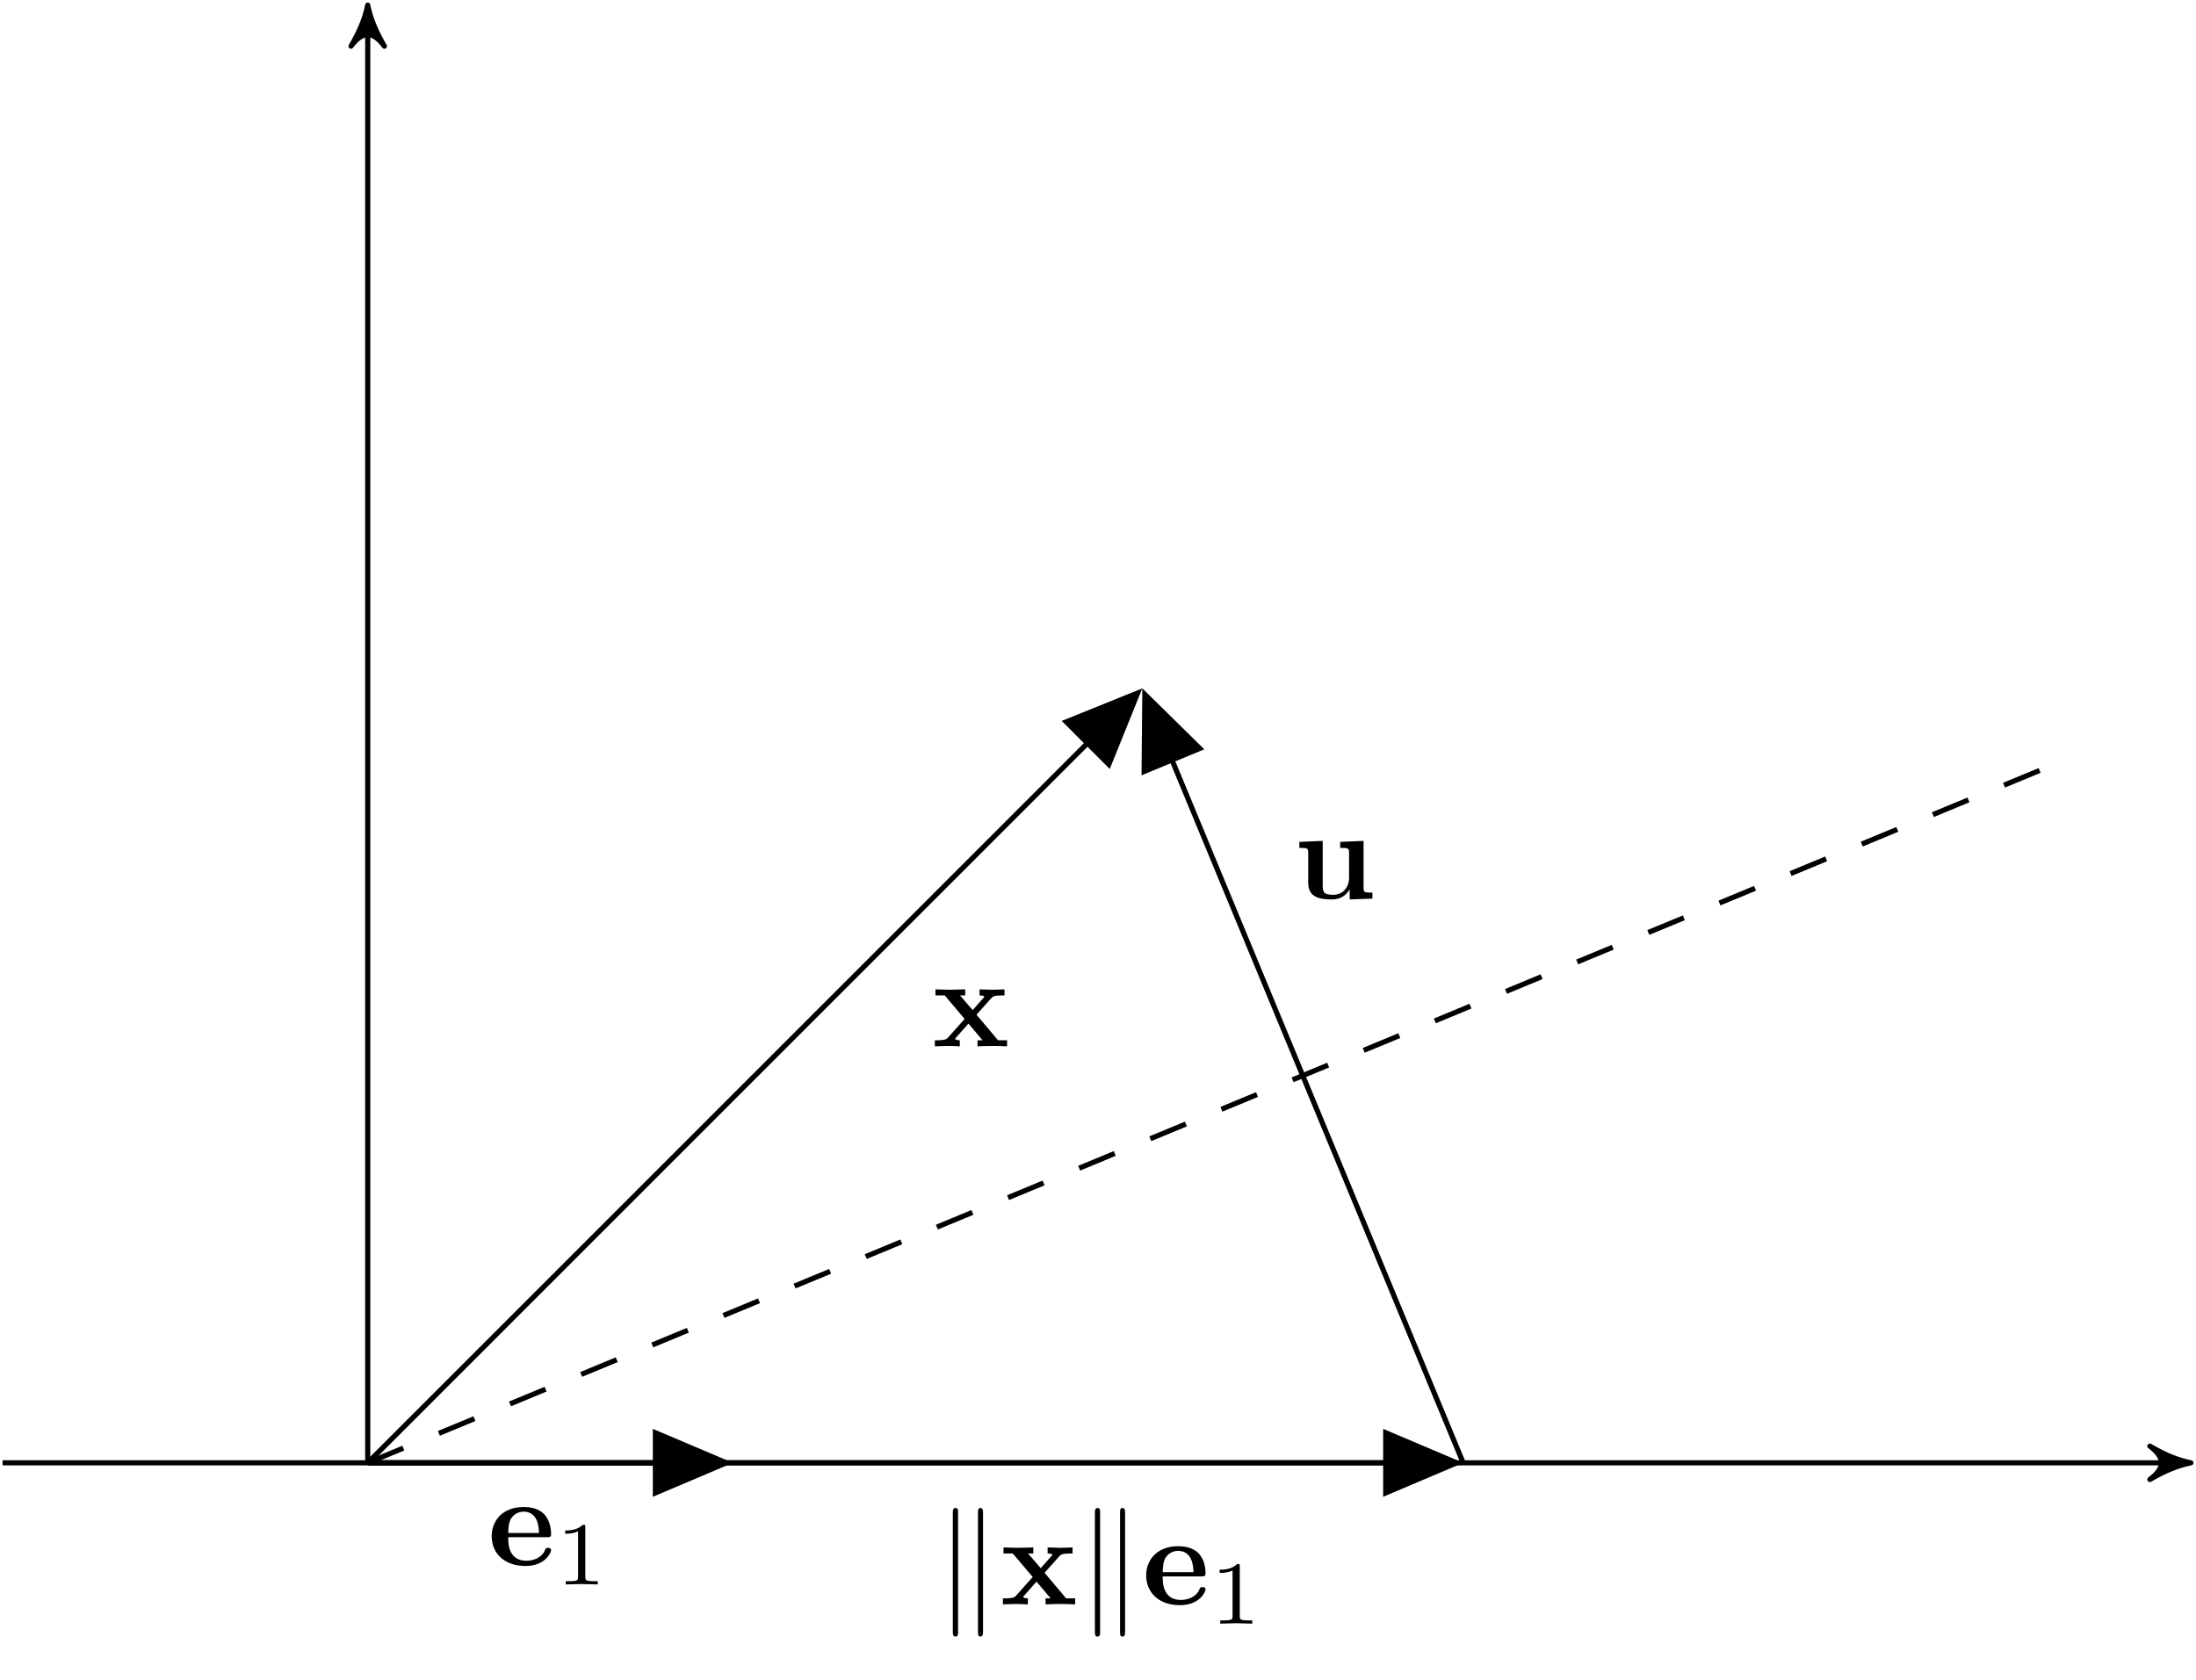
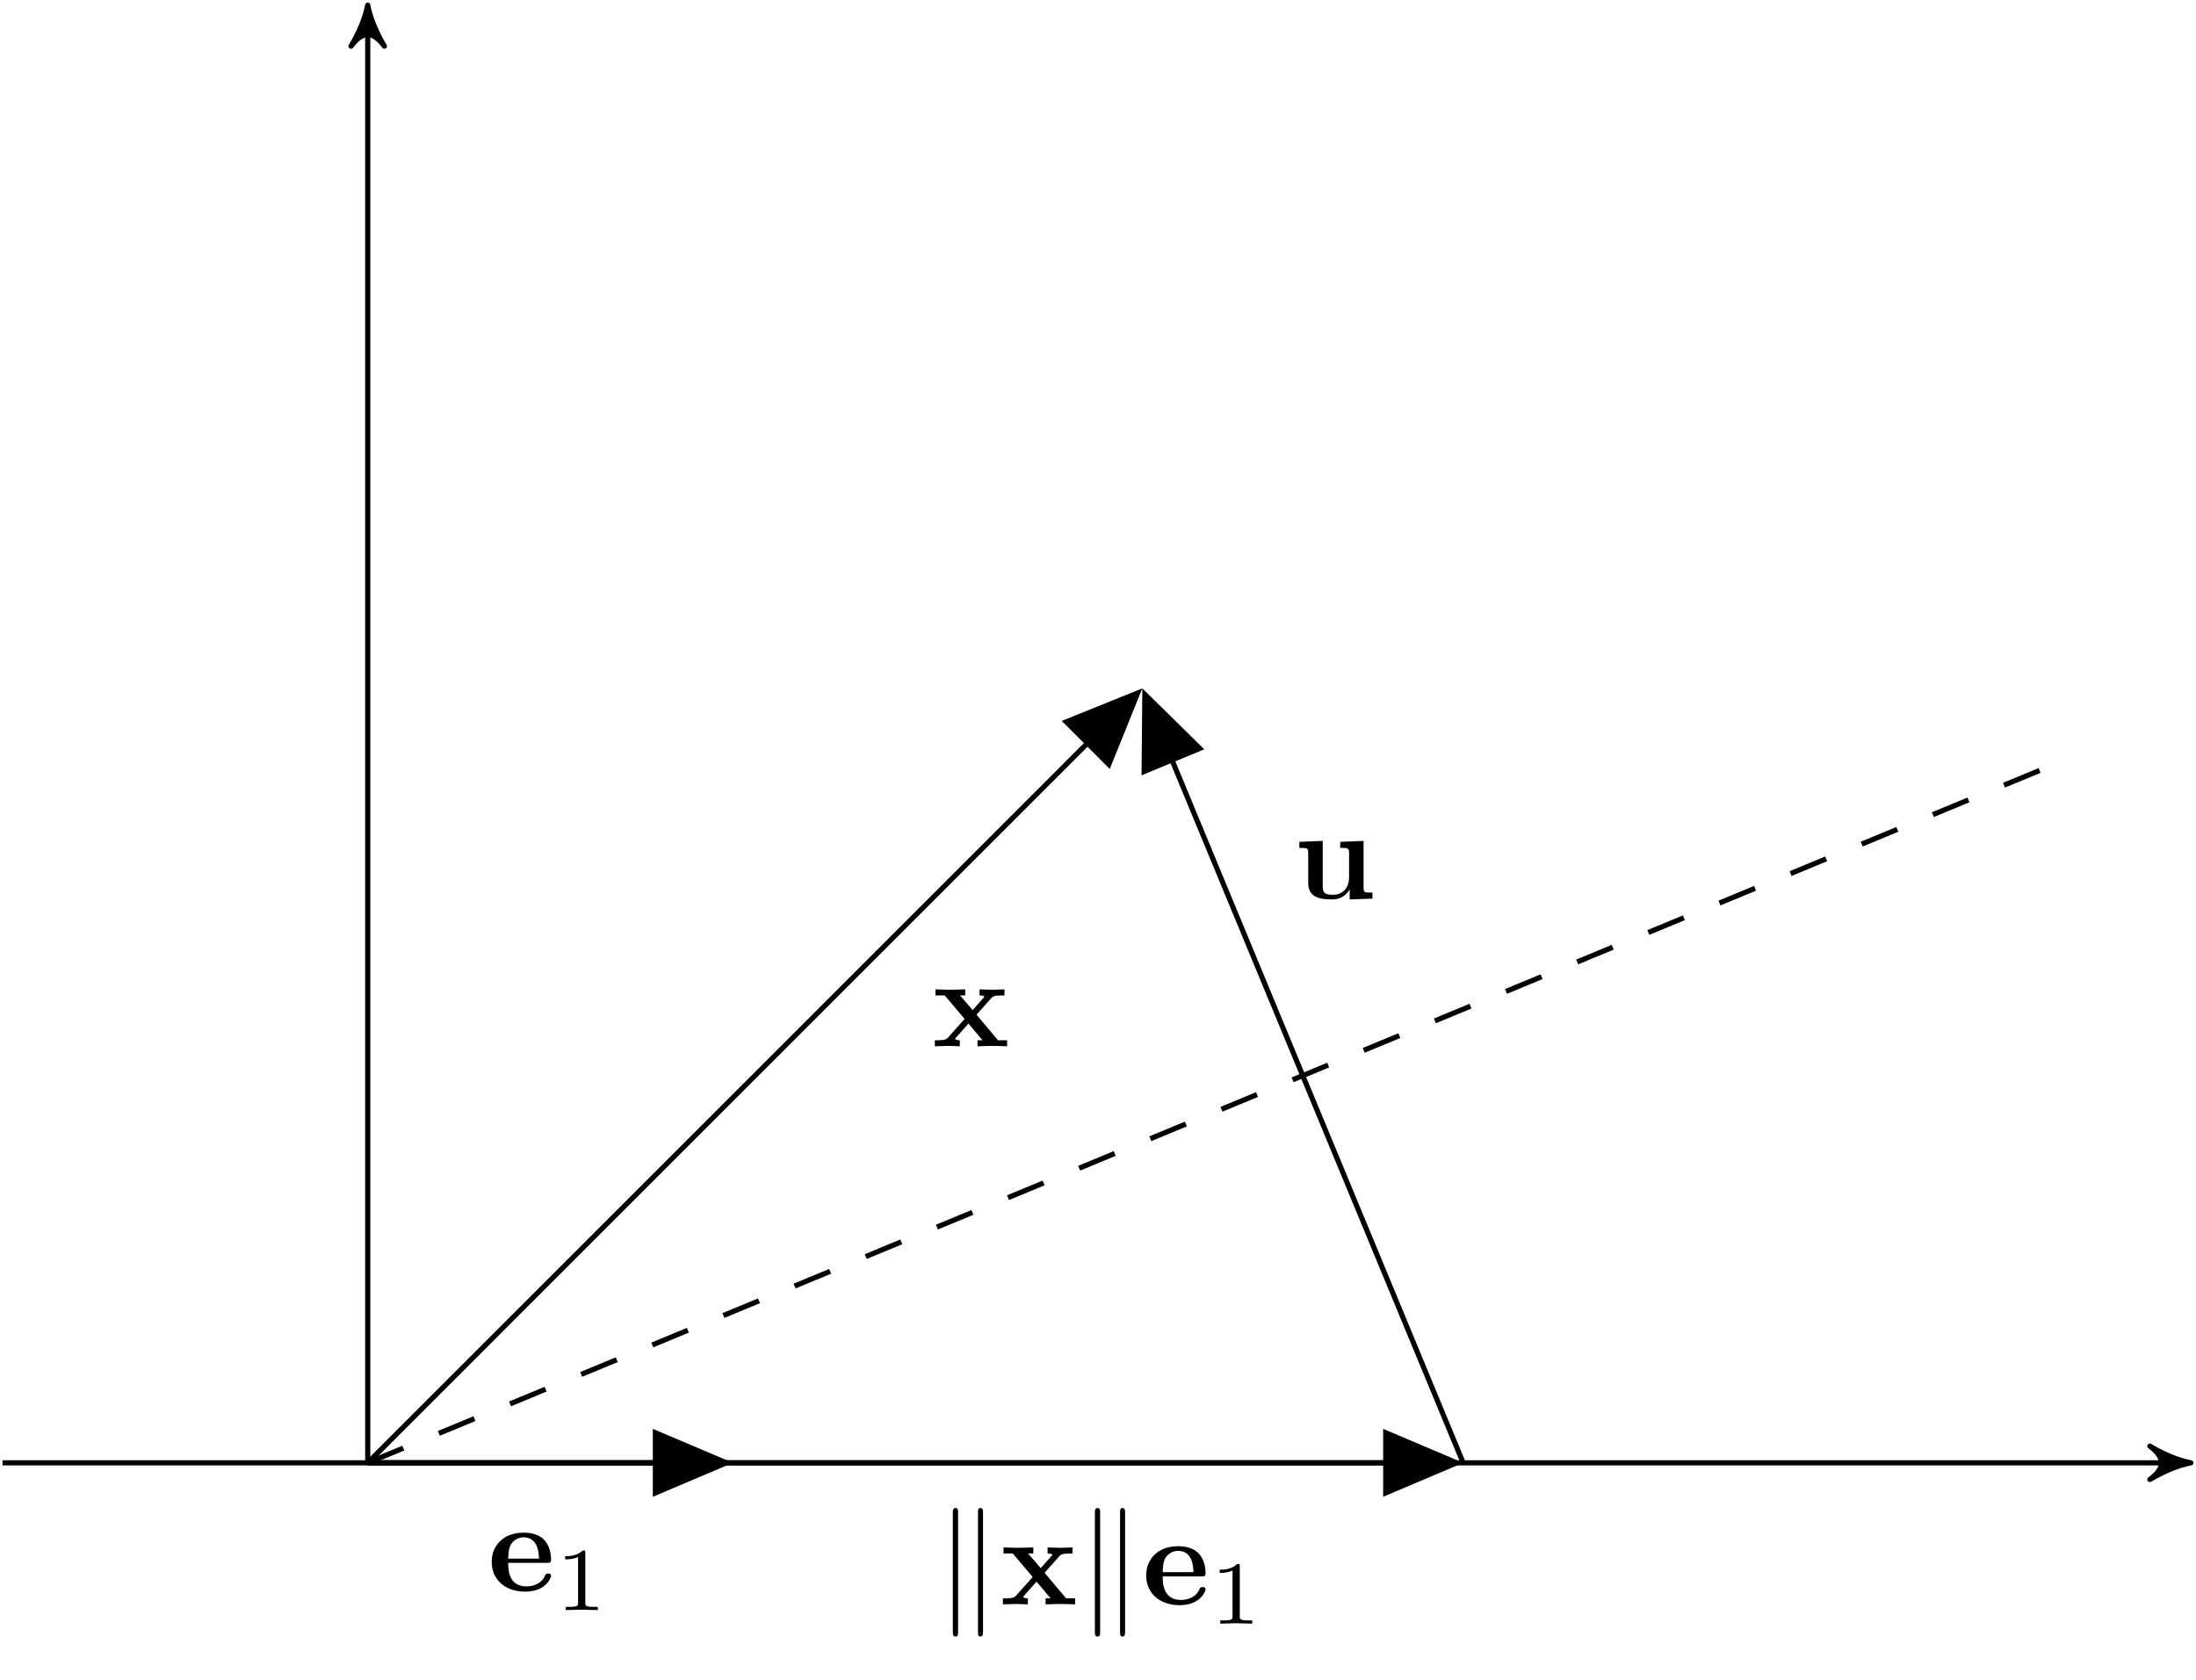
<svg xmlns="http://www.w3.org/2000/svg" xmlns:xlink="http://www.w3.org/1999/xlink" width="170.477pt" height="130.388pt" viewBox="0 0 170.477 130.388" version="1.1">
  <defs>
    <g>
      <symbol overflow="visible" id="glyph0-0">
        <path style="stroke:none;" d="" />
      </symbol>
      <symbol overflow="visible" id="glyph0-1">
        <path style="stroke:none;" d="M 3.453 -2.453 L 4.609 -3.75 C 4.75 -3.891 4.812 -3.953 5.625 -3.953 L 5.625 -4.422 C 5.281 -4.406 4.766 -4.391 4.719 -4.391 C 4.469 -4.391 3.969 -4.422 3.688 -4.422 L 3.688 -3.953 C 3.828 -3.953 3.953 -3.938 4.062 -3.875 C 4.031 -3.812 4.031 -3.781 3.984 -3.75 L 3.156 -2.812 L 2.172 -3.953 L 2.578 -3.953 L 2.578 -4.422 C 2.312 -4.422 1.688 -4.391 1.359 -4.391 C 1.047 -4.391 0.594 -4.422 0.266 -4.422 L 0.266 -3.953 L 0.984 -3.953 L 2.531 -2.125 L 1.219 -0.656 C 1.062 -0.469 0.703 -0.469 0.219 -0.469 L 0.219 0 C 0.562 -0.016 1.094 -0.031 1.141 -0.031 C 1.391 -0.031 1.969 -0.016 2.156 0 L 2.156 -0.469 C 1.984 -0.469 1.797 -0.516 1.797 -0.578 C 1.797 -0.594 1.797 -0.594 1.859 -0.672 L 2.828 -1.766 L 3.922 -0.469 L 3.531 -0.469 L 3.531 0 C 3.797 -0.016 4.406 -0.031 4.734 -0.031 C 5.047 -0.031 5.5 -0.016 5.828 0 L 5.828 -0.469 L 5.125 -0.469 Z M 3.453 -2.453 " />
      </symbol>
      <symbol overflow="visible" id="glyph0-2">
        <path style="stroke:none;" d="M 4.609 -2.172 C 4.828 -2.172 4.922 -2.172 4.922 -2.438 C 4.922 -2.75 4.859 -3.484 4.359 -3.984 C 4 -4.344 3.469 -4.516 2.781 -4.516 C 1.188 -4.516 0.312 -3.484 0.312 -2.25 C 0.312 -0.906 1.312 0.062 2.922 0.062 C 4.5 0.062 4.922 -1 4.922 -1.172 C 4.922 -1.344 4.734 -1.344 4.688 -1.344 C 4.516 -1.344 4.5 -1.297 4.438 -1.141 C 4.234 -0.656 3.656 -0.344 3.016 -0.344 C 1.609 -0.344 1.594 -1.672 1.594 -2.172 Z M 1.594 -2.5 C 1.609 -2.891 1.625 -3.312 1.828 -3.641 C 2.094 -4.031 2.5 -4.156 2.781 -4.156 C 3.953 -4.156 3.969 -2.844 3.984 -2.5 Z M 1.594 -2.5 " />
      </symbol>
      <symbol overflow="visible" id="glyph0-3">
        <path style="stroke:none;" d="M 4.359 -0.719 L 4.359 0.062 L 6.125 0 L 6.125 -0.469 C 5.516 -0.469 5.438 -0.469 5.438 -0.859 L 5.438 -4.484 L 3.625 -4.406 L 3.625 -3.938 C 4.234 -3.938 4.312 -3.938 4.312 -3.547 L 4.312 -1.641 C 4.312 -0.828 3.797 -0.297 3.078 -0.297 C 2.297 -0.297 2.266 -0.547 2.266 -1.094 L 2.266 -4.484 L 0.453 -4.406 L 0.453 -3.938 C 1.062 -3.938 1.141 -3.938 1.141 -3.547 L 1.141 -1.219 C 1.141 -0.156 1.938 0.062 2.938 0.062 C 3.188 0.062 3.906 0.062 4.359 -0.719 Z M 4.359 -0.719 " />
      </symbol>
      <symbol overflow="visible" id="glyph1-0">
        <path style="stroke:none;" d="" />
      </symbol>
      <symbol overflow="visible" id="glyph1-1">
        <path style="stroke:none;" d="M 1.719 -7.141 C 1.719 -7.297 1.719 -7.484 1.516 -7.484 C 1.312 -7.484 1.312 -7.25 1.312 -7.109 L 1.312 2.125 C 1.312 2.281 1.312 2.5 1.516 2.5 C 1.719 2.5 1.719 2.312 1.719 2.156 Z M 3.656 -7.109 C 3.656 -7.266 3.656 -7.484 3.453 -7.484 C 3.266 -7.484 3.266 -7.297 3.266 -7.141 L 3.266 2.156 C 3.266 2.312 3.266 2.5 3.453 2.5 C 3.656 2.5 3.656 2.266 3.656 2.125 Z M 3.656 -7.109 " />
      </symbol>
      <symbol overflow="visible" id="glyph2-0">
        <path style="stroke:none;" d="" />
      </symbol>
      <symbol overflow="visible" id="glyph2-1">
        <path style="stroke:none;" d="M 2.328 -4.438 C 2.328 -4.625 2.328 -4.625 2.125 -4.625 C 1.672 -4.188 1.047 -4.188 0.766 -4.188 L 0.766 -3.938 C 0.922 -3.938 1.391 -3.938 1.766 -4.125 L 1.766 -0.578 C 1.766 -0.344 1.766 -0.25 1.078 -0.25 L 0.812 -0.25 L 0.812 0 C 0.938 0 1.797 -0.031 2.047 -0.031 C 2.266 -0.031 3.141 0 3.297 0 L 3.297 -0.25 L 3.031 -0.25 C 2.328 -0.25 2.328 -0.344 2.328 -0.578 Z M 2.328 -4.438 " />
      </symbol>
    </g>
    <clipPath id="clip1">
      <path d="M 166 112 L 170.477 112 L 170.477 115 L 166 115 Z M 166 112 " />
    </clipPath>
    <clipPath id="clip2">
      <path d="M 166 112 L 170.477 112 L 170.477 116 L 166 116 Z M 166 112 " />
    </clipPath>
  </defs>
  <g id="surface1">
    <path style="fill:none;stroke-width:0.399;stroke-linecap:butt;stroke-linejoin:miter;stroke:rgb(0%,0%,0%);stroke-opacity:1;stroke-miterlimit:10;" d="M -28.347 -0.001 L 140.739 -0.001 " transform="matrix(1,0,0,-1,28.546,113.585)" />
    <g clip-path="url(#clip1)" clip-rule="nonzero">
      <path style=" stroke:none;fill-rule:nonzero;fill:rgb(0%,0%,0%);fill-opacity:1;" d="M 170.082 113.586 C 169.086 113.387 168.09 112.988 166.895 112.289 C 168.09 113.188 168.09 113.984 166.895 114.879 C 168.09 114.184 169.086 113.785 170.082 113.586 Z M 170.082 113.586 " />
    </g>
    <g clip-path="url(#clip2)" clip-rule="nonzero">
      <path style="fill:none;stroke-width:0.399;stroke-linecap:butt;stroke-linejoin:round;stroke:rgb(0%,0%,0%);stroke-opacity:1;stroke-miterlimit:10;" d="M 0.798 -0.001 C -0.198 0.198 -1.194 0.597 -2.389 1.296 C -1.194 0.398 -1.194 -0.399 -2.389 -1.294 C -1.194 -0.599 -0.198 -0.2 0.798 -0.001 Z M 0.798 -0.001 " transform="matrix(1,0,0,-1,169.2838,113.585)" />
    </g>
    <path style="fill:none;stroke-width:0.399;stroke-linecap:butt;stroke-linejoin:miter;stroke:rgb(0%,0%,0%);stroke-opacity:1;stroke-miterlimit:10;" d="M 0.001 -0.001 L 0.001 112.39 " transform="matrix(1,0,0,-1,28.546,113.585)" />
    <path style="fill-rule:nonzero;fill:rgb(0%,0%,0%);fill-opacity:1;stroke-width:0.399;stroke-linecap:butt;stroke-linejoin:round;stroke:rgb(0%,0%,0%);stroke-opacity:1;stroke-miterlimit:10;" d="M 0.796 -0.001 C -0.201 0.198 -1.197 0.597 -2.392 1.296 C -1.197 0.398 -1.197 -0.399 -2.392 -1.294 C -1.197 -0.599 -0.201 -0.2 0.796 -0.001 Z M 0.796 -0.001 " transform="matrix(0,-1,-1,0,28.546,1.19402)" />
    <path style="fill:none;stroke-width:0.399;stroke-linecap:butt;stroke-linejoin:miter;stroke:rgb(0%,0%,0%);stroke-opacity:1;stroke-miterlimit:10;" d="M 0.001 -0.001 L 59.559 59.562 " transform="matrix(1,0,0,-1,28.546,113.585)" />
    <path style="fill-rule:nonzero;fill:rgb(0%,0%,0%);fill-opacity:1;stroke-width:0.399;stroke-linecap:butt;stroke-linejoin:miter;stroke:rgb(0%,0%,0%);stroke-opacity:1;stroke-miterlimit:10;" d="M -5.201 2.336 L 0.298 0.001 L -5.204 -2.335 Z M -5.201 2.336 " transform="matrix(0.7071,-0.7071,-0.7071,-0.7071,88.1067,54.0243)" />
    <g style="fill:rgb(0%,0%,0%);fill-opacity:1;">
      <use xlink:href="#glyph0-1" x="72.354" y="81.244" />
    </g>
    <path style="fill:none;stroke-width:0.399;stroke-linecap:butt;stroke-linejoin:miter;stroke:rgb(0%,0%,0%);stroke-opacity:1;stroke-miterlimit:10;" d="M 0.001 -0.001 L 84.231 -0.001 " transform="matrix(1,0,0,-1,28.546,113.585)" />
    <path style="fill-rule:nonzero;fill:rgb(0%,0%,0%);fill-opacity:1;stroke-width:0.399;stroke-linecap:butt;stroke-linejoin:miter;stroke:rgb(0%,0%,0%);stroke-opacity:1;stroke-miterlimit:10;" d="M -5.203 2.335 L 0.301 -0.001 L -5.203 -2.337 Z M -5.203 2.335 " transform="matrix(1,0,0,-1,112.7775,113.585)" />
    <g style="fill:rgb(0%,0%,0%);fill-opacity:1;">
      <use xlink:href="#glyph1-1" x="72.657" y="124.577" />
    </g>
    <g style="fill:rgb(0%,0%,0%);fill-opacity:1;">
      <use xlink:href="#glyph0-1" x="77.638" y="124.577" />
    </g>
    <g style="fill:rgb(0%,0%,0%);fill-opacity:1;">
      <use xlink:href="#glyph1-1" x="83.685" y="124.577" />
    </g>
    <g style="fill:rgb(0%,0%,0%);fill-opacity:1;">
      <use xlink:href="#glyph0-2" x="88.666" y="124.577" />
    </g>
    <g style="fill:rgb(0%,0%,0%);fill-opacity:1;">
      <use xlink:href="#glyph2-1" x="93.917" y="126.071" />
    </g>
    <path style="fill:none;stroke-width:0.399;stroke-linecap:butt;stroke-linejoin:miter;stroke:rgb(0%,0%,0%);stroke-opacity:1;stroke-dasharray:2.989,2.989;stroke-miterlimit:10;" d="M 0.001 -0.001 L 130.938 54.237 " transform="matrix(1,0,0,-1,28.546,113.585)" />
    <path style="fill:none;stroke-width:0.399;stroke-linecap:butt;stroke-linejoin:miter;stroke:rgb(0%,0%,0%);stroke-opacity:1;stroke-miterlimit:10;" d="M 85.04 -0.001 L 60.442 59.386 " transform="matrix(1,0,0,-1,28.546,113.585)" />
    <path style="fill-rule:nonzero;fill:rgb(0%,0%,0%);fill-opacity:1;stroke-width:0.399;stroke-linecap:butt;stroke-linejoin:miter;stroke:rgb(0%,0%,0%);stroke-opacity:1;stroke-miterlimit:10;" d="M -5.205 2.338 L 0.3 -0.002 L -5.204 -2.335 Z M -5.205 2.338 " transform="matrix(-0.38266,-0.92383,-0.92383,0.38266,88.98826,54.19962)" />
    <g style="fill:rgb(0%,0%,0%);fill-opacity:1;">
      <use xlink:href="#glyph0-3" x="100.417" y="69.777" />
    </g>
    <path style="fill:none;stroke-width:0.399;stroke-linecap:butt;stroke-linejoin:miter;stroke:rgb(0%,0%,0%);stroke-opacity:1;stroke-miterlimit:10;" d="M 0.001 -0.001 L 27.536 -0.001 " transform="matrix(1,0,0,-1,28.546,113.585)" />
    <path style="fill-rule:nonzero;fill:rgb(0%,0%,0%);fill-opacity:1;stroke-width:0.399;stroke-linecap:butt;stroke-linejoin:miter;stroke:rgb(0%,0%,0%);stroke-opacity:1;stroke-miterlimit:10;" d="M -5.205 2.335 L 0.299 -0.001 L -5.205 -2.337 Z M -5.205 2.335 " transform="matrix(1,0,0,-1,56.08386,113.585)" />
    <g style="fill:rgb(0%,0%,0%);fill-opacity:1;">
-       <use xlink:href="#glyph0-2" x="37.859" y="121.533" />
+       <use xlink:href="#glyph0-2" x="37.859" y="123.525" />
    </g>
    <g style="fill:rgb(0%,0%,0%);fill-opacity:1;">
-       <use xlink:href="#glyph2-1" x="43.11" y="123.027" />
+       <use xlink:href="#glyph2-1" x="43.11" y="125.02" />
    </g>
  </g>
</svg>
